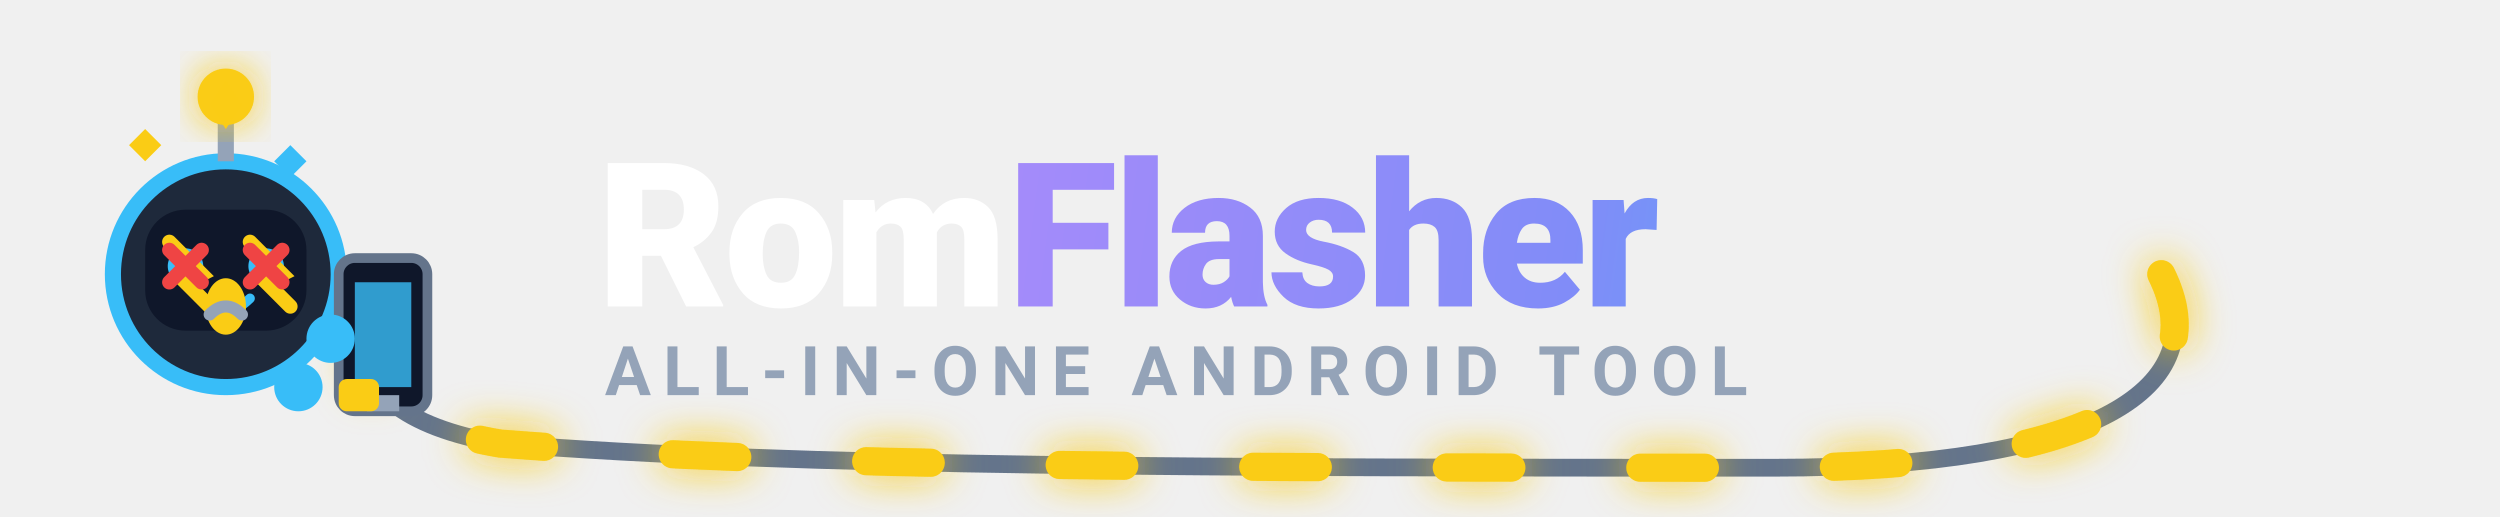
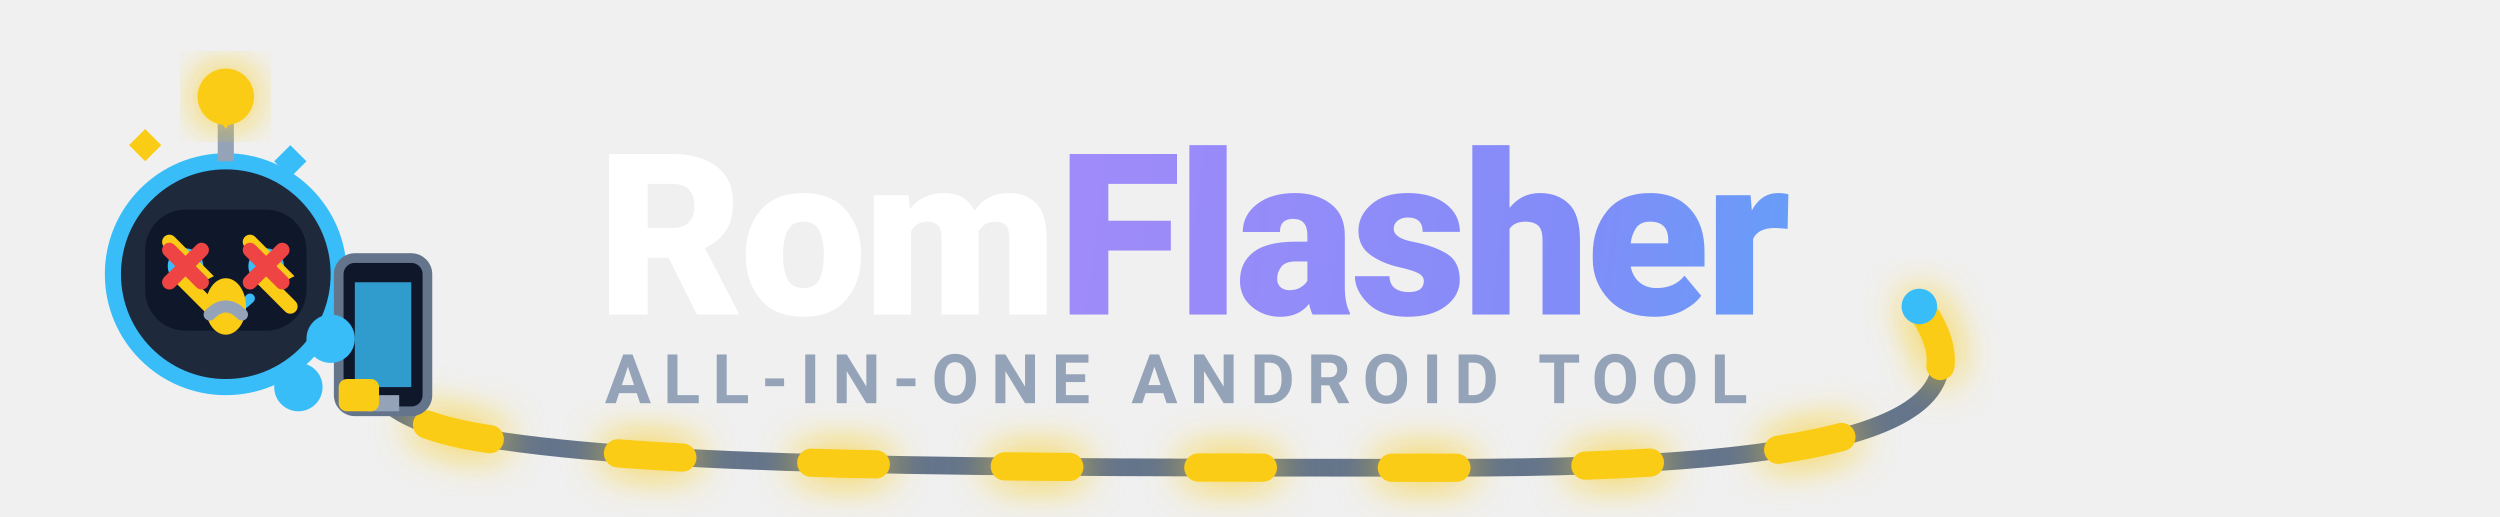
<svg xmlns="http://www.w3.org/2000/svg" viewBox="0 0 310 64" fill="none" width="100%" height="100%">
  <defs>
    <linearGradient id="textGrad" x1="120" y1="20" x2="270" y2="40" gradientUnits="userSpaceOnUse">
      <stop stop-color="#a78bfa" />
      <stop offset="0.5" stop-color="#818cf8" />
      <stop offset="1" stop-color="#38bdf8" />
    </linearGradient>
    <filter id="shockGlow" x="-30%" y="-30%" width="160%" height="160%">
      <feGaussianBlur stdDeviation="2.5" result="blur" />
      <feMerge>
        <feMergeNode in="blur" />
        <feMergeNode in="SourceGraphic" />
      </feMerge>
    </filter>
    <style>
      /* 4.2-second continuous animation loop */
      .bot-body {
        transform-origin: 28px 48px;
        animation: botMotion 4.2s infinite ease-in-out;
      }
      @keyframes botMotion {
        0%, 20% { transform: rotate(0deg) translate(0, 0); }
        22% { transform: rotate(4deg) translate(2px, 0); }
        26% { transform: translate(-3px, -2px) rotate(-6deg) scale(1.06); }
        29% { transform: translate(4px, 2px) rotate(8deg) scale(1.08); }
        32% { transform: translate(-4px, 3px) rotate(-8deg) scale(1.06); }
        35% { transform: translate(4px, -3px) rotate(7deg) scale(1.08); }
        38% { transform: translate(-3px, 1px) rotate(-6deg) scale(1.05); }
        41% { transform: translate(3px, -2px) rotate(6deg) scale(1.07); }
        44% { transform: translate(-4px, 2px) rotate(-5deg) scale(1.05); }
        47% { transform: translate(2px, -3px) rotate(4deg) scale(1.06); }
        50% { transform: translate(-2px, 1px) rotate(-2deg); }
        54% { transform: translate(-8px, 14px) rotate(-78deg); }
        58%, 76% { transform: translate(-10px, 16px) rotate(-85deg); }
        82% { transform: translate(-3px, 5px) rotate(-25deg); }
        88%, 100% { transform: translate(0, 0) rotate(0deg); }
      }

      .eye-normal { animation: eyesState 4.2s infinite; }
      .eye-shocked { animation: eyeShockedState 4.2s infinite; }
      .eye-faint { animation: eyeFaintState 4.2s infinite; }

      @keyframes eyesState {
        0%, 24% { opacity: 1; }
        25%, 79% { opacity: 0; }
        80%, 100% { opacity: 1; }
      }
      @keyframes eyeShockedState {
        0%, 25% { opacity: 0; }
        26%, 52% { opacity: 1; }
        53%, 100% { opacity: 0; }
      }
      @keyframes eyeFaintState {
        0%, 53% { opacity: 0; }
        54%, 79% { opacity: 1; }
        80%, 100% { opacity: 0; }
      }

      .bot-hand-plug {
        transform-origin: 34px 44px;
        animation: plugMotion 4.2s infinite;
      }
      @keyframes plugMotion {
        0%, 20% { transform: translate(0, 0); }
        23%, 52% { transform: translate(7px, -2px); }
        54%, 78% { transform: translate(-6px, 10px) rotate(-45deg); }
        84%, 100% { transform: translate(0, 0); }
      }

      .lightning-bolts {
        opacity: 0;
        transform-origin: 46px 42px;
        animation: lightningZap 4.2s infinite;
      }
      @keyframes lightningZap {
        0%, 25% { opacity: 0; transform: scale(0.5); }
        26% { opacity: 1; transform: scale(1.3) rotate(10deg); }
        30% { opacity: 0.3; transform: scale(0.9) rotate(-15deg); }
        34% { opacity: 1; transform: scale(1.4) rotate(20deg); }
        38% { opacity: 0.4; transform: scale(1.1) rotate(-10deg); }
        42% { opacity: 1; transform: scale(1.5) rotate(15deg); }
        46% { opacity: 0.2; transform: scale(0.8) rotate(-20deg); }
        50% { opacity: 1; transform: scale(1.3) rotate(5deg); }
        53%, 100% { opacity: 0; transform: scale(0); }
      }

      .wire-pulse {
        stroke-dasharray: 8 16;
        animation: wireCurrent 0.6s linear infinite, wireFlash 4.2s infinite;
      }
      @keyframes wireFlash {
        0%, 25% { opacity: 0; }
        26%, 52% { opacity: 1; }
        53%, 100% { opacity: 0; }
      }
      @keyframes wireCurrent {
        from { stroke-dashoffset: 48; }
        to { stroke-dashoffset: 0; }
      }

      .dizzy-stars {
        transform-origin: 22px 28px;
        animation: dizzySpin 4.2s infinite linear;
      }
      @keyframes dizzySpin {
        0%, 53% { opacity: 0; transform: rotate(0deg) scale(0); }
        55% { opacity: 1; transform: rotate(40deg) scale(1); }
        75% { opacity: 1; transform: rotate(260deg) scale(1); }
        78%, 100% { opacity: 0; transform: rotate(360deg) scale(0); }
      }

      .wire-path {
        fill: none;
        stroke: #64748b;
        stroke-width: 2.2;
        stroke-linecap: round;
      }
      .wire-glow {
        fill: none;
        stroke: #facc15;
        stroke-width: 3.5;
        stroke-linecap: round;
        filter: url(#shockGlow);
      }
      .brand-title {
        font-family: system-ui, -apple-system, BlinkMacSystemFont, "Segoe UI", Roboto, sans-serif;
        font-weight: 800;
-         font-size: 25px;
+         font-size: 28px;
        letter-spacing: -0.5px;
      }
      .brand-sub {
        font-family: system-ui, -apple-system, BlinkMacSystemFont, "Segoe UI", Roboto, sans-serif;
        font-weight: 700;
        font-size: 8.5px;
        fill: #94a3b8;
        letter-spacing: 1.5px;
      }
    </style>
  </defs>
-   <path class="wire-path" d="M 268 34 C 275 48, 260 58, 220 58 C 150 58, 100 58, 62 55 C 50 53, 44 48, 46 42" />
-   <path class="wire-glow wire-pulse" d="M 268 34 C 275 48, 260 58, 220 58 C 150 58, 100 58, 62 55 C 50 53, 44 48, 46 42" />
+   <path class="wire-path" d="M 238 38 C 248 52, 230 58, 180 58 C 120 58, 80 58, 58 54 C 48 52, 44 48, 46 42" />
+   <path class="wire-glow wire-pulse" d="M 238 38 C 248 52, 230 58, 180 58 C 120 58, 80 58, 58 54 C 48 52, 44 48, 46 42" />
+   <circle cx="238" cy="38" r="2.2" fill="#38bdf8" />
  <g class="bot-body">
    <circle cx="28" cy="34" r="14" fill="#1e293b" stroke="#38bdf8" stroke-width="2" />
    <line x1="28" y1="20" x2="28" y2="13" stroke="#94a3b8" stroke-width="2" />
    <circle cx="28" cy="12" r="3.5" fill="#facc15" filter="url(#shockGlow)" />
    <rect x="18" y="26" width="20" height="15" rx="5" fill="#0f172a" />
    <g class="eye-normal">
      <circle cx="23" cy="33" r="2.2" fill="#38bdf8" />
      <circle cx="33" cy="33" r="2.2" fill="#38bdf8" />
      <path d="M 25 37 Q 28 40 31 37" stroke="#38bdf8" stroke-width="1.2" fill="none" stroke-linecap="round" />
    </g>
    <g class="eye-shocked">
      <path d="M 21 30 L 25 34 L 23 35 L 26 38" stroke="#facc15" stroke-width="1.8" fill="none" stroke-linecap="round" />
      <path d="M 31 30 L 35 34 L 33 35 L 36 38" stroke="#facc15" stroke-width="1.8" fill="none" stroke-linecap="round" />
      <ellipse cx="28" cy="38" rx="2.5" ry="3.5" fill="#facc15" />
    </g>
    <g class="eye-faint">
      <line x1="21" y1="31" x2="25" y2="35" stroke="#ef4444" stroke-width="1.8" stroke-linecap="round" />
      <line x1="25" y1="31" x2="21" y2="35" stroke="#ef4444" stroke-width="1.8" stroke-linecap="round" />
      <line x1="31" y1="31" x2="35" y2="35" stroke="#ef4444" stroke-width="1.8" stroke-linecap="round" />
      <line x1="35" y1="31" x2="31" y2="35" stroke="#ef4444" stroke-width="1.8" stroke-linecap="round" />
      <path d="M 26 39 Q 28 37 30 39" stroke="#94a3b8" stroke-width="1.5" fill="none" stroke-linecap="round" />
    </g>
    <g class="bot-hand-phone">
      <rect x="42" y="32" width="11" height="19" rx="2" fill="#0f172a" stroke="#64748b" stroke-width="1.2" />
      <rect x="44" y="35" width="7" height="13" fill="#38bdf8" opacity="0.8" />
      <rect x="45.5" y="49" width="4" height="2" fill="#94a3b8" />
      <circle cx="41" cy="42" r="3" fill="#38bdf8" />
    </g>
    <g class="bot-hand-plug">
      <circle cx="37" cy="48" r="3" fill="#38bdf8" />
      <rect x="42" y="47" width="5" height="4" rx="1" fill="#facc15" />
    </g>
  </g>
  <g class="lightning-bolts" filter="url(#shockGlow)">
    <path d="M 44 49 L 38 43 L 42 41 L 35 34" stroke="#facc15" stroke-width="2.2" fill="none" />
    <path d="M 48 50 L 55 45 L 51 43 L 57 37" stroke="#38bdf8" stroke-width="2.2" fill="none" />
    <path d="M 46 51 L 43 59 L 47 60 L 42 66" stroke="#facc15" stroke-width="2.2" fill="none" />
    <circle cx="47" cy="49" r="4.5" fill="#fff" />
    <path d="M 12 30 L 16 34 L 13 37" stroke="#facc15" stroke-width="1.8" fill="none" />
    <path d="M 38 16 L 42 20 L 39 23" stroke="#38bdf8" stroke-width="1.8" fill="none" />
  </g>
  <g class="dizzy-stars">
    <path d="M 18 16 L 20 18 L 18 20 L 16 18 Z" fill="#facc15" />
    <path d="M 28 10 L 30 13 L 28 16 L 26 13 Z" fill="#facc15" />
    <path d="M 36 18 L 38 20 L 36 22 L 34 20 Z" fill="#38bdf8" />
  </g>
  <g id="brandTypography">
-     <text x="74" y="38" class="brand-title" fill="#ffffff">
+     <text x="74" y="39" class="brand-title" fill="#ffffff">
      Rom<tspan fill="url(#textGrad)">Flasher</tspan>
    </text>
-     <text x="75" y="49" class="brand-sub">
+     <text x="75" y="50" class="brand-sub">
      ALL-IN-ONE ANDROID TOOL
    </text>
  </g>
</svg>
